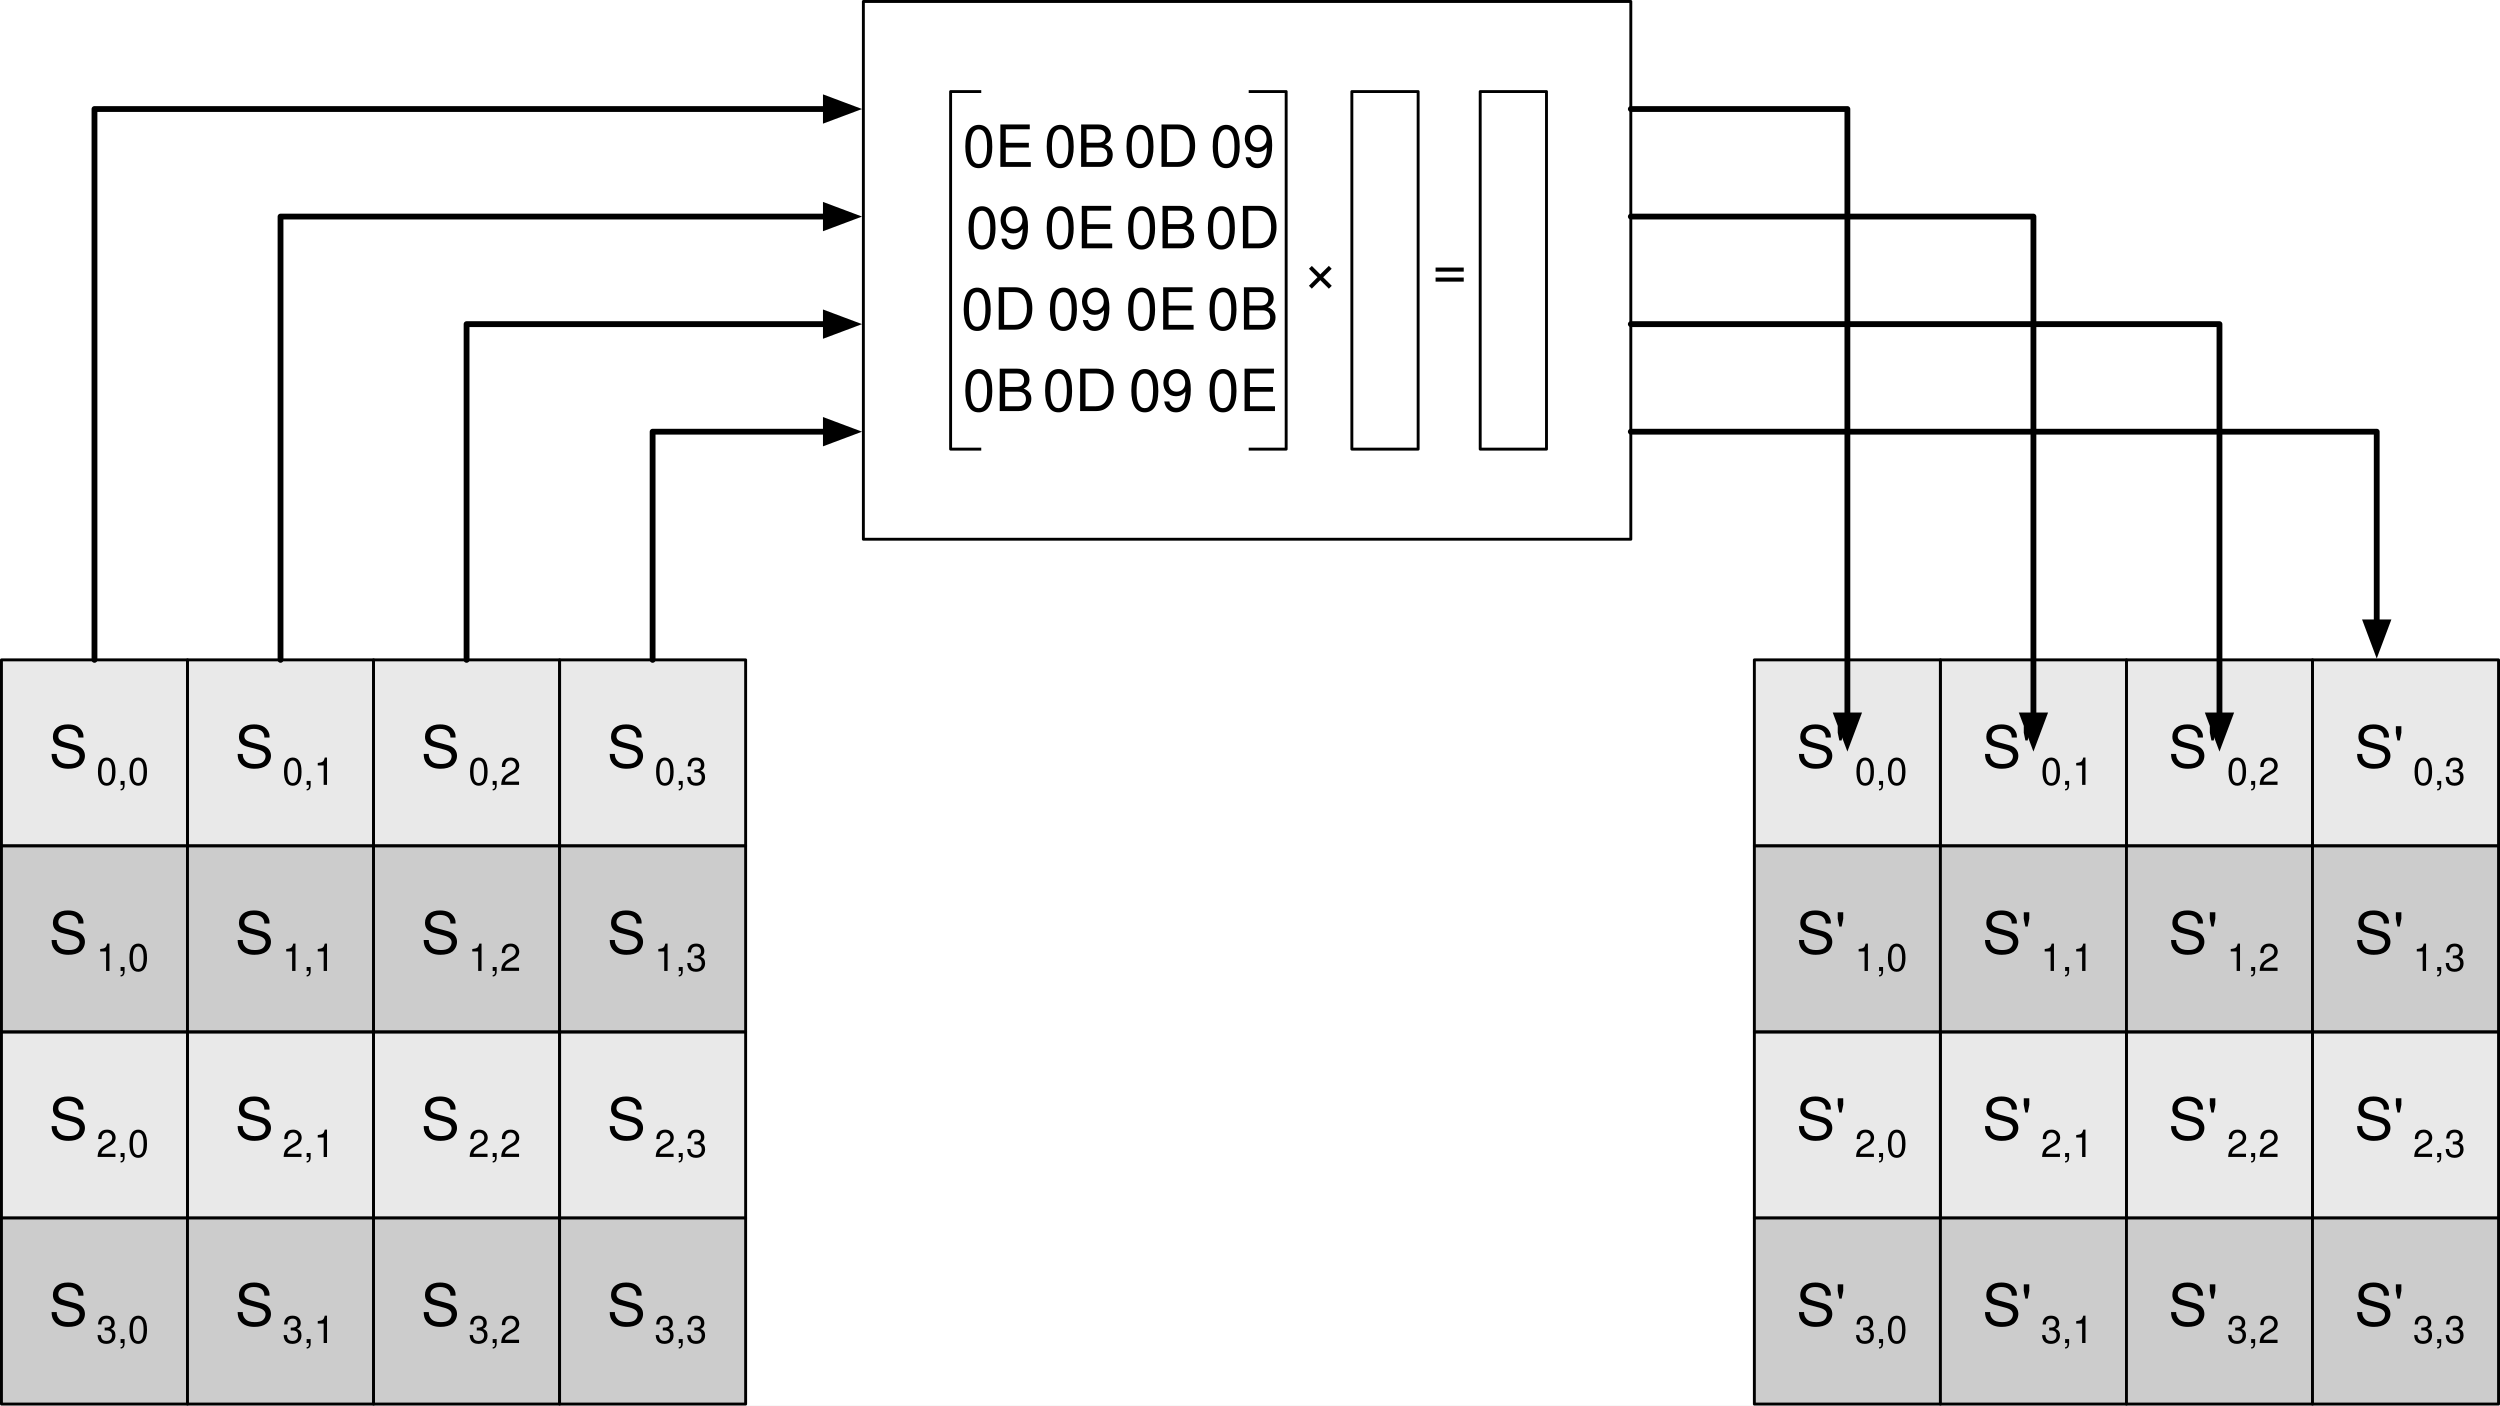
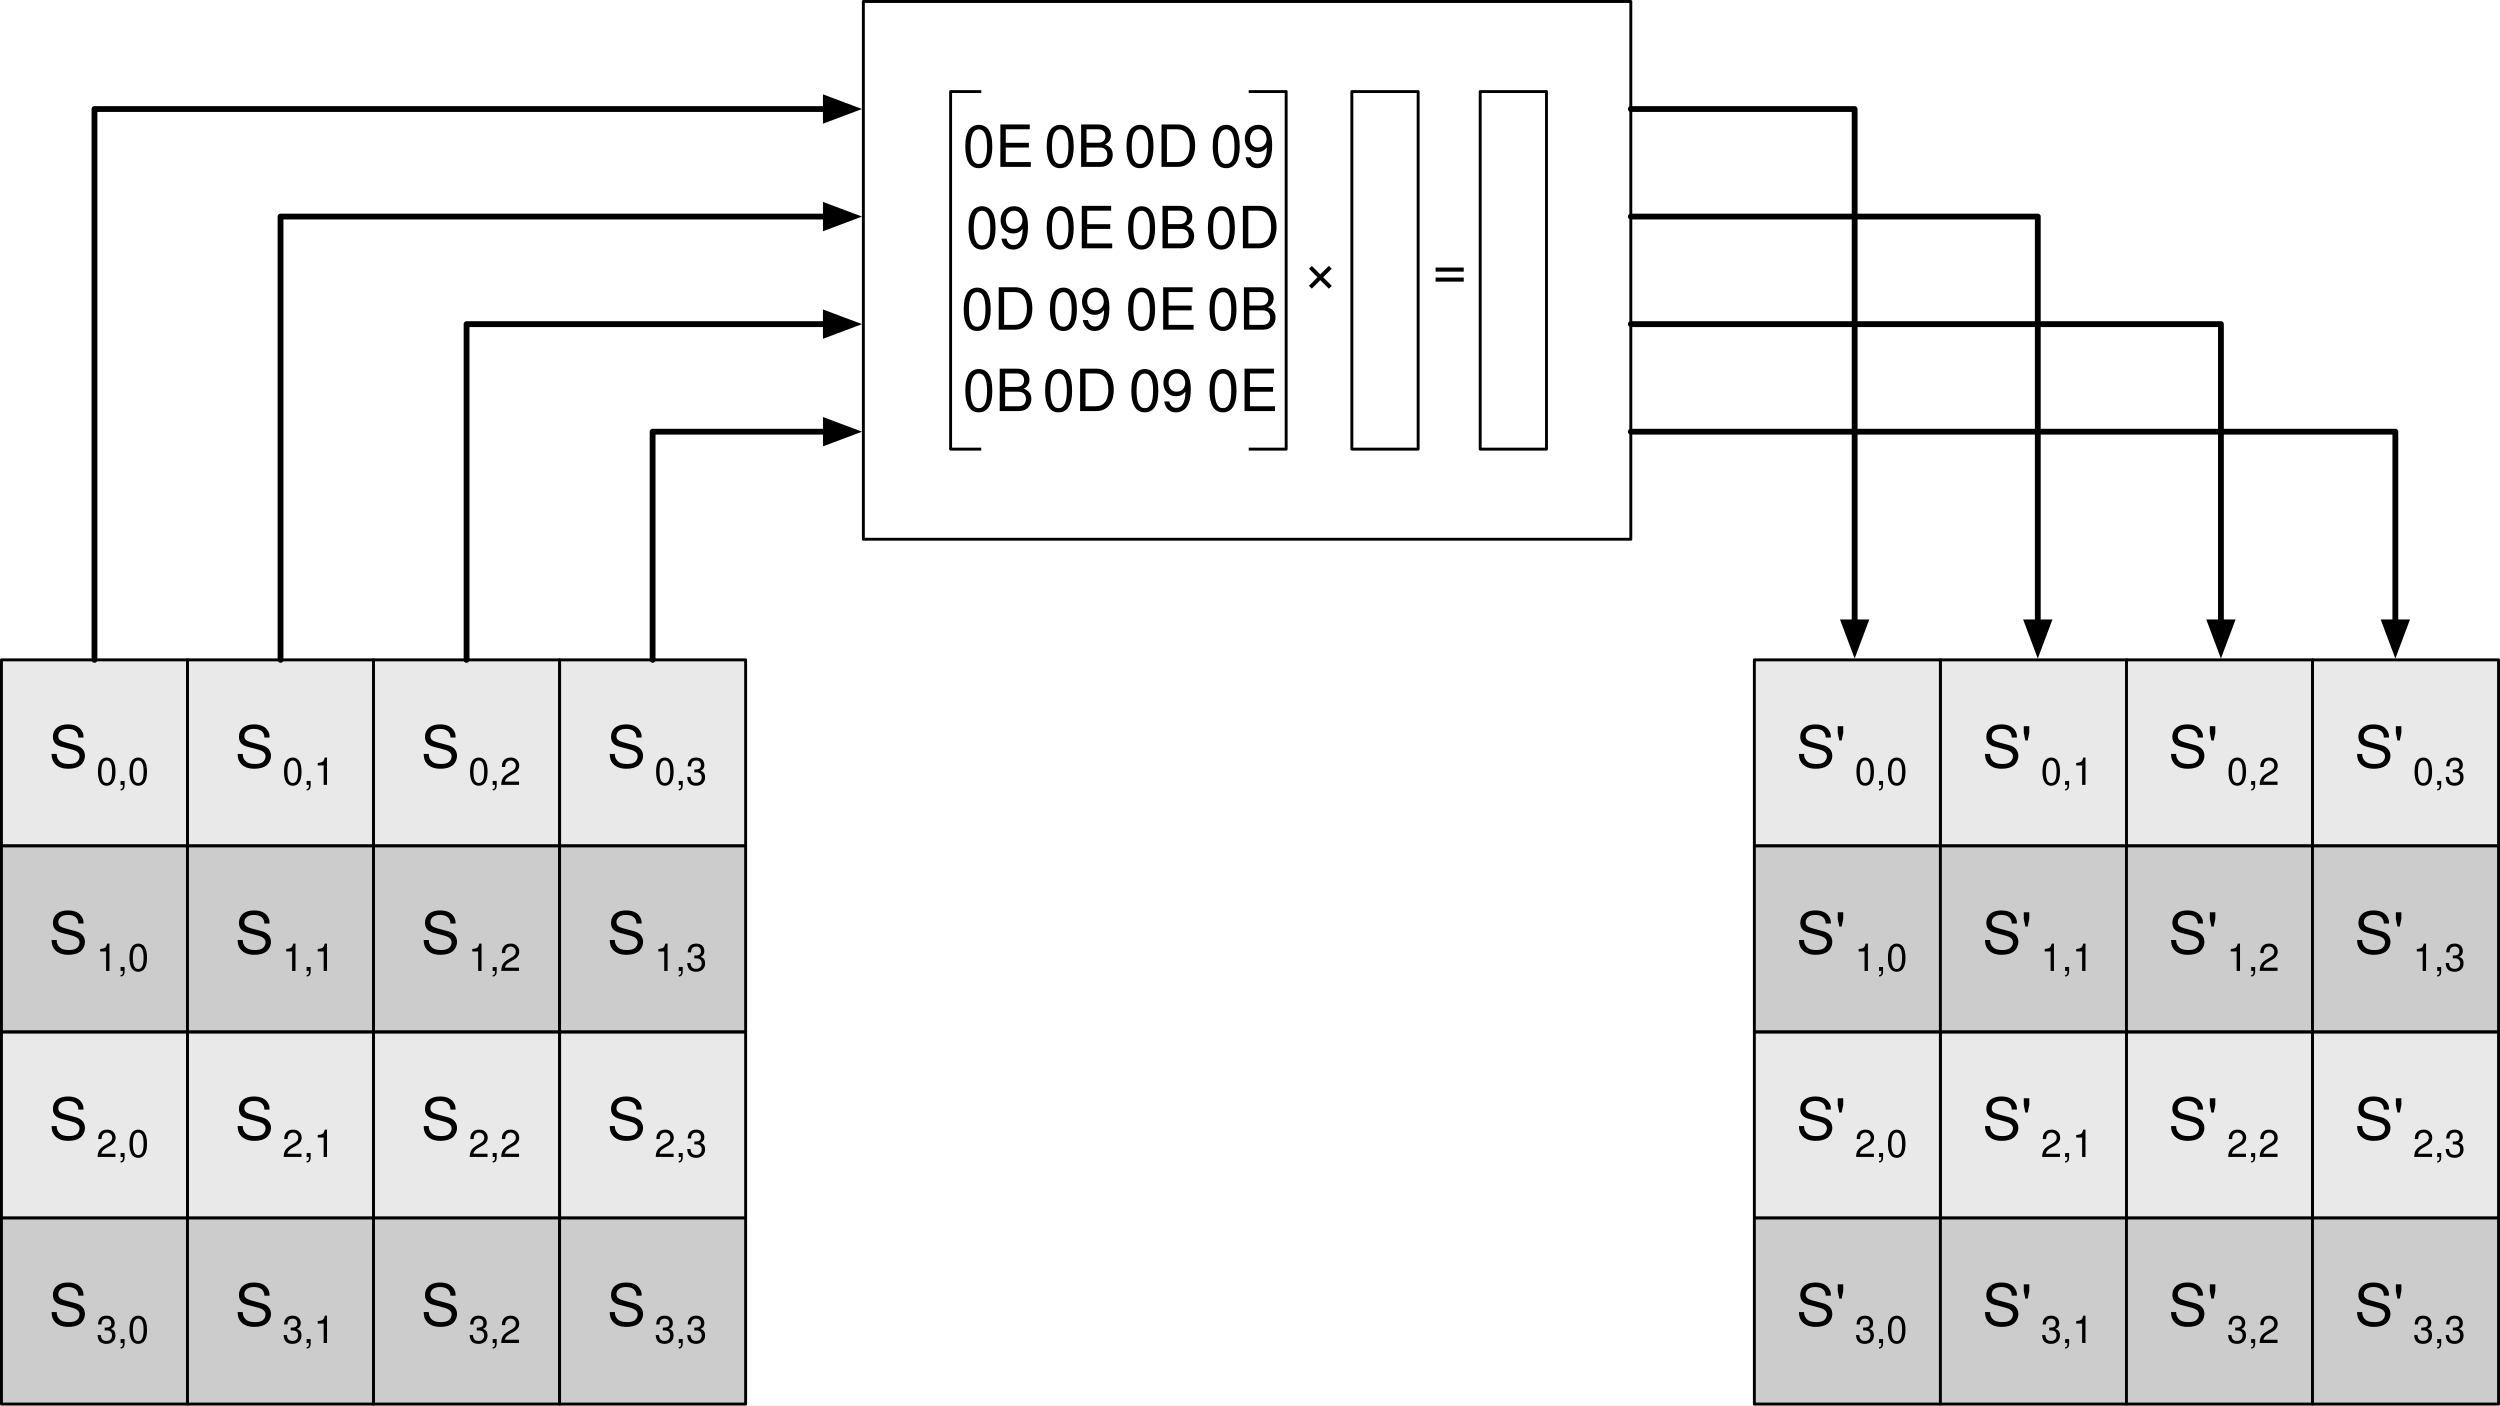
<svg xmlns="http://www.w3.org/2000/svg" version="1.1" viewBox="-22.5 666 860 483.5" width="860" height="483.5">
  <defs>
    <marker orient="auto" overflow="visible" markerUnits="strokeWidth" id="FilledArrow_Marker" stroke-linejoin="miter" stroke-miterlimit="10" viewBox="-1 -3 7 6" markerWidth="7" markerHeight="6" color="black">
      <g>
        <path d="M 4.8 0 L 0 -1.8 L 0 1.8 Z" fill="currentColor" stroke="currentColor" stroke-width="1" />
      </g>
    </marker>
  </defs>
  <g id="inv_mix_column_transformation_1" fill-opacity="1" stroke-opacity="1" fill="none" stroke-dasharray="none" stroke="none">
    <rect fill="white" x="-22.5" y="666" width="860" height="483.5" />
    <g id="inv_mix_column_transformation_1_Layer_1">
      <g id="Graphic_981">
        <rect x="274.5" y="666.5" width="264" height="185" stroke="black" stroke-linecap="round" stroke-linejoin="round" stroke-width="1" />
      </g>
      <g id="Graphic_1030">
        <rect x="304.51" y="697.5" width="115.43" height="123" stroke="black" stroke-linecap="round" stroke-linejoin="round" stroke-width="1" />
      </g>
      <g id="Graphic_808">
        <rect x="-22" y="893" width="64" height="64" fill="#b4b4b4" fill-opacity=".299" />
        <rect x="-22" y="893" width="64" height="64" stroke="black" stroke-linecap="round" stroke-linejoin="round" stroke-width="1" />
        <text transform="translate(-17 911)" fill="black">
          <tspan font-family="Helvetica" font-size="20" fill="black" x="11.294" y="19">S</tspan>
          <tspan font-family="Helvetica" font-size="13" fill="black" y="25">0,0</tspan>
        </text>
      </g>
      <g id="Graphic_881">
        <rect x="42" y="893" width="64" height="64" fill="#b4b4b4" fill-opacity=".299" />
        <rect x="42" y="893" width="64" height="64" stroke="black" stroke-linecap="round" stroke-linejoin="round" stroke-width="1" />
        <text transform="translate(47 911)" fill="black">
          <tspan font-family="Helvetica" font-size="20" fill="black" x="11.294" y="19">S</tspan>
          <tspan font-family="Helvetica" font-size="13" fill="black" y="25">0,1</tspan>
        </text>
      </g>
      <g id="Graphic_882">
        <rect x="106" y="893" width="64" height="64" fill="#b4b4b4" fill-opacity=".299" />
        <rect x="106" y="893" width="64" height="64" stroke="black" stroke-linecap="round" stroke-linejoin="round" stroke-width="1" />
        <text transform="translate(111 911)" fill="black">
          <tspan font-family="Helvetica" font-size="20" fill="black" x="11.294" y="19">S</tspan>
          <tspan font-family="Helvetica" font-size="13" fill="black" y="25">0,2</tspan>
        </text>
      </g>
      <g id="Graphic_883">
        <rect x="170" y="893" width="64" height="64" fill="#b4b4b4" fill-opacity=".299" />
        <rect x="170" y="893" width="64" height="64" stroke="black" stroke-linecap="round" stroke-linejoin="round" stroke-width="1" />
        <text transform="translate(175 911)" fill="black">
          <tspan font-family="Helvetica" font-size="20" fill="black" x="11.294" y="19">S</tspan>
          <tspan font-family="Helvetica" font-size="13" fill="black" y="25">0,3</tspan>
        </text>
      </g>
      <g id="Graphic_887">
        <rect x="-22" y="957" width="64" height="64" fill="#ccc" />
        <rect x="-22" y="957" width="64" height="64" stroke="black" stroke-linecap="round" stroke-linejoin="round" stroke-width="1" />
        <text transform="translate(-17 975)" fill="black">
          <tspan font-family="Helvetica" font-size="20" fill="black" x="11.294" y="19">S</tspan>
          <tspan font-family="Helvetica" font-size="13" fill="black" y="25">1,0</tspan>
        </text>
      </g>
      <g id="Graphic_886">
        <rect x="42" y="957" width="64" height="64" fill="#ccc" />
        <rect x="42" y="957" width="64" height="64" stroke="black" stroke-linecap="round" stroke-linejoin="round" stroke-width="1" />
        <text transform="translate(47 975)" fill="black">
          <tspan font-family="Helvetica" font-size="20" fill="black" x="11.294" y="19">S</tspan>
          <tspan font-family="Helvetica" font-size="13" fill="black" y="25">1,1</tspan>
        </text>
      </g>
      <g id="Graphic_885">
        <rect x="106" y="957" width="64" height="64" fill="#ccc" />
        <rect x="106" y="957" width="64" height="64" stroke="black" stroke-linecap="round" stroke-linejoin="round" stroke-width="1" />
        <text transform="translate(111 975)" fill="black">
          <tspan font-family="Helvetica" font-size="20" fill="black" x="11.294" y="19">S</tspan>
          <tspan font-family="Helvetica" font-size="13" fill="black" y="25">1,2</tspan>
        </text>
      </g>
      <g id="Graphic_884">
        <rect x="170" y="957" width="64" height="64" fill="#ccc" />
        <rect x="170" y="957" width="64" height="64" stroke="black" stroke-linecap="round" stroke-linejoin="round" stroke-width="1" />
        <text transform="translate(175 975)" fill="black">
          <tspan font-family="Helvetica" font-size="20" fill="black" x="11.294" y="19">S</tspan>
          <tspan font-family="Helvetica" font-size="13" fill="black" y="25">1,3</tspan>
        </text>
      </g>
      <g id="Graphic_891">
        <rect x="-22" y="1021" width="64" height="64" fill="#b4b4b4" fill-opacity=".299" />
        <rect x="-22" y="1021" width="64" height="64" stroke="black" stroke-linecap="round" stroke-linejoin="round" stroke-width="1" />
        <text transform="translate(-17 1039)" fill="black">
          <tspan font-family="Helvetica" font-size="20" fill="black" x="11.294" y="19">S</tspan>
          <tspan font-family="Helvetica" font-size="13" fill="black" y="25">2,0</tspan>
        </text>
      </g>
      <g id="Graphic_890">
        <rect x="42" y="1021" width="64" height="64" fill="#b4b4b4" fill-opacity=".299" />
        <rect x="42" y="1021" width="64" height="64" stroke="black" stroke-linecap="round" stroke-linejoin="round" stroke-width="1" />
        <text transform="translate(47 1039)" fill="black">
          <tspan font-family="Helvetica" font-size="20" fill="black" x="11.294" y="19">S</tspan>
          <tspan font-family="Helvetica" font-size="13" fill="black" y="25">2,1</tspan>
        </text>
      </g>
      <g id="Graphic_889">
        <rect x="106" y="1021" width="64" height="64" fill="#b4b4b4" fill-opacity=".299" />
        <rect x="106" y="1021" width="64" height="64" stroke="black" stroke-linecap="round" stroke-linejoin="round" stroke-width="1" />
        <text transform="translate(111 1039)" fill="black">
          <tspan font-family="Helvetica" font-size="20" fill="black" x="11.294" y="19">S</tspan>
          <tspan font-family="Helvetica" font-size="13" fill="black" y="25">2,2</tspan>
        </text>
      </g>
      <g id="Graphic_888">
        <rect x="170" y="1021" width="64" height="64" fill="#b4b4b4" fill-opacity=".299" />
        <rect x="170" y="1021" width="64" height="64" stroke="black" stroke-linecap="round" stroke-linejoin="round" stroke-width="1" />
        <text transform="translate(175 1039)" fill="black">
          <tspan font-family="Helvetica" font-size="20" fill="black" x="11.294" y="19">S</tspan>
          <tspan font-family="Helvetica" font-size="13" fill="black" y="25">2,3</tspan>
        </text>
      </g>
      <g id="Graphic_895">
        <rect x="-22" y="1085" width="64" height="64" fill="#ccc" />
        <rect x="-22" y="1085" width="64" height="64" stroke="black" stroke-linecap="round" stroke-linejoin="round" stroke-width="1" />
        <text transform="translate(-17 1103)" fill="black">
          <tspan font-family="Helvetica" font-size="20" fill="black" x="11.294" y="19">S</tspan>
          <tspan font-family="Helvetica" font-size="13" fill="black" y="25">3,0</tspan>
        </text>
      </g>
      <g id="Graphic_894">
        <rect x="42" y="1085" width="64" height="64" fill="#ccc" />
        <rect x="42" y="1085" width="64" height="64" stroke="black" stroke-linecap="round" stroke-linejoin="round" stroke-width="1" />
        <text transform="translate(47 1103)" fill="black">
          <tspan font-family="Helvetica" font-size="20" fill="black" x="11.294" y="19">S</tspan>
          <tspan font-family="Helvetica" font-size="13" fill="black" y="25">3,1</tspan>
        </text>
      </g>
      <g id="Graphic_893">
        <rect x="106" y="1085" width="64" height="64" fill="#ccc" />
        <rect x="106" y="1085" width="64" height="64" stroke="black" stroke-linecap="round" stroke-linejoin="round" stroke-width="1" />
        <text transform="translate(111 1103)" fill="black">
          <tspan font-family="Helvetica" font-size="20" fill="black" x="11.294" y="19">S</tspan>
          <tspan font-family="Helvetica" font-size="13" fill="black" y="25">3,2</tspan>
        </text>
      </g>
      <g id="Graphic_892">
        <rect x="170" y="1085" width="64" height="64" fill="#ccc" />
        <rect x="170" y="1085" width="64" height="64" stroke="black" stroke-linecap="round" stroke-linejoin="round" stroke-width="1" />
        <text transform="translate(175 1103)" fill="black">
          <tspan font-family="Helvetica" font-size="20" fill="black" x="11.294" y="19">S</tspan>
          <tspan font-family="Helvetica" font-size="13" fill="black" y="25">3,3</tspan>
        </text>
      </g>
      <g id="Graphic_954">
        <rect x="581" y="893" width="64" height="64" fill="#b4b4b4" fill-opacity=".299" />
        <rect x="581" y="893" width="64" height="64" stroke="black" stroke-linecap="round" stroke-linejoin="round" stroke-width="1" />
        <text transform="translate(586 911)" fill="black">
          <tspan font-family="Helvetica" font-size="20" fill="black" x="9.385" y="19">S'</tspan>
          <tspan font-family="Helvetica" font-size="13" fill="black" y="25">0,0</tspan>
        </text>
      </g>
      <g id="Graphic_953">
        <rect x="645" y="893" width="64" height="64" fill="#b4b4b4" fill-opacity=".299" />
        <rect x="645" y="893" width="64" height="64" stroke="black" stroke-linecap="round" stroke-linejoin="round" stroke-width="1" />
        <text transform="translate(650 911)" fill="black">
          <tspan font-family="Helvetica" font-size="20" fill="black" x="9.385" y="19">S'</tspan>
          <tspan font-family="Helvetica" font-size="13" fill="black" y="25">0,1</tspan>
        </text>
      </g>
      <g id="Graphic_952">
        <rect x="709" y="893" width="64" height="64" fill="#b4b4b4" fill-opacity=".299" />
        <rect x="709" y="893" width="64" height="64" stroke="black" stroke-linecap="round" stroke-linejoin="round" stroke-width="1" />
        <text transform="translate(714 911)" fill="black">
          <tspan font-family="Helvetica" font-size="20" fill="black" x="9.385" y="19">S'</tspan>
          <tspan font-family="Helvetica" font-size="13" fill="black" y="25">0,2</tspan>
        </text>
      </g>
      <g id="Graphic_951">
        <rect x="773" y="893" width="64" height="64" fill="#b4b4b4" fill-opacity=".299" />
        <rect x="773" y="893" width="64" height="64" stroke="black" stroke-linecap="round" stroke-linejoin="round" stroke-width="1" />
        <text transform="translate(778 911)" fill="black">
          <tspan font-family="Helvetica" font-size="20" fill="black" x="9.385" y="19">S'</tspan>
          <tspan font-family="Helvetica" font-size="13" fill="black" y="25">0,3</tspan>
        </text>
      </g>
      <g id="Graphic_950">
        <rect x="581" y="957" width="64" height="64" fill="#ccc" />
        <rect x="581" y="957" width="64" height="64" stroke="black" stroke-linecap="round" stroke-linejoin="round" stroke-width="1" />
        <text transform="translate(586 975)" fill="black">
          <tspan font-family="Helvetica" font-size="20" fill="black" x="9.385" y="19">S'</tspan>
          <tspan font-family="Helvetica" font-size="13" fill="black" y="25">1,0</tspan>
        </text>
      </g>
      <g id="Graphic_949">
        <rect x="645" y="957" width="64" height="64" fill="#ccc" />
        <rect x="645" y="957" width="64" height="64" stroke="black" stroke-linecap="round" stroke-linejoin="round" stroke-width="1" />
        <text transform="translate(650 975)" fill="black">
          <tspan font-family="Helvetica" font-size="20" fill="black" x="9.385" y="19">S'</tspan>
          <tspan font-family="Helvetica" font-size="13" fill="black" y="25">1,1</tspan>
        </text>
      </g>
      <g id="Graphic_948">
        <rect x="709" y="957" width="64" height="64" fill="#ccc" />
        <rect x="709" y="957" width="64" height="64" stroke="black" stroke-linecap="round" stroke-linejoin="round" stroke-width="1" />
        <text transform="translate(714 975)" fill="black">
          <tspan font-family="Helvetica" font-size="20" fill="black" x="9.385" y="19">S'</tspan>
          <tspan font-family="Helvetica" font-size="13" fill="black" y="25">1,2</tspan>
        </text>
      </g>
      <g id="Graphic_947">
        <rect x="773" y="957" width="64" height="64" fill="#ccc" />
        <rect x="773" y="957" width="64" height="64" stroke="black" stroke-linecap="round" stroke-linejoin="round" stroke-width="1" />
        <text transform="translate(778 975)" fill="black">
          <tspan font-family="Helvetica" font-size="20" fill="black" x="9.385" y="19">S'</tspan>
          <tspan font-family="Helvetica" font-size="13" fill="black" y="25">1,3</tspan>
        </text>
      </g>
      <g id="Graphic_946">
        <rect x="581" y="1021" width="64" height="64" fill="#b4b4b4" fill-opacity=".299" />
        <rect x="581" y="1021" width="64" height="64" stroke="black" stroke-linecap="round" stroke-linejoin="round" stroke-width="1" />
        <text transform="translate(586 1039)" fill="black">
          <tspan font-family="Helvetica" font-size="20" fill="black" x="9.385" y="19">S'</tspan>
          <tspan font-family="Helvetica" font-size="13" fill="black" y="25">2,0</tspan>
        </text>
      </g>
      <g id="Graphic_945">
        <rect x="645" y="1021" width="64" height="64" fill="#b4b4b4" fill-opacity=".299" />
        <rect x="645" y="1021" width="64" height="64" stroke="black" stroke-linecap="round" stroke-linejoin="round" stroke-width="1" />
        <text transform="translate(650 1039)" fill="black">
          <tspan font-family="Helvetica" font-size="20" fill="black" x="9.385" y="19">S'</tspan>
          <tspan font-family="Helvetica" font-size="13" fill="black" y="25">2,1</tspan>
        </text>
      </g>
      <g id="Graphic_944">
        <rect x="709" y="1021" width="64" height="64" fill="#b4b4b4" fill-opacity=".299" />
        <rect x="709" y="1021" width="64" height="64" stroke="black" stroke-linecap="round" stroke-linejoin="round" stroke-width="1" />
        <text transform="translate(714 1039)" fill="black">
          <tspan font-family="Helvetica" font-size="20" fill="black" x="9.385" y="19">S'</tspan>
          <tspan font-family="Helvetica" font-size="13" fill="black" y="25">2,2</tspan>
        </text>
      </g>
      <g id="Graphic_943">
        <rect x="773" y="1021" width="64" height="64" fill="#b4b4b4" fill-opacity=".299" />
        <rect x="773" y="1021" width="64" height="64" stroke="black" stroke-linecap="round" stroke-linejoin="round" stroke-width="1" />
        <text transform="translate(778 1039)" fill="black">
          <tspan font-family="Helvetica" font-size="20" fill="black" x="9.385" y="19">S'</tspan>
          <tspan font-family="Helvetica" font-size="13" fill="black" y="25">2,3</tspan>
        </text>
      </g>
      <g id="Graphic_942">
        <rect x="581" y="1085" width="64" height="64" fill="#ccc" />
        <rect x="581" y="1085" width="64" height="64" stroke="black" stroke-linecap="round" stroke-linejoin="round" stroke-width="1" />
        <text transform="translate(586 1103)" fill="black">
          <tspan font-family="Helvetica" font-size="20" fill="black" x="9.385" y="19">S'</tspan>
          <tspan font-family="Helvetica" font-size="13" fill="black" y="25">3,0</tspan>
        </text>
      </g>
      <g id="Graphic_941">
        <rect x="645" y="1085" width="64" height="64" fill="#ccc" />
        <rect x="645" y="1085" width="64" height="64" stroke="black" stroke-linecap="round" stroke-linejoin="round" stroke-width="1" />
        <text transform="translate(650 1103)" fill="black">
          <tspan font-family="Helvetica" font-size="20" fill="black" x="9.385" y="19">S'</tspan>
          <tspan font-family="Helvetica" font-size="13" fill="black" y="25">3,1</tspan>
        </text>
      </g>
      <g id="Graphic_940">
        <rect x="709" y="1085" width="64" height="64" fill="#ccc" />
        <rect x="709" y="1085" width="64" height="64" stroke="black" stroke-linecap="round" stroke-linejoin="round" stroke-width="1" />
        <text transform="translate(714 1103)" fill="black">
          <tspan font-family="Helvetica" font-size="20" fill="black" x="9.385" y="19">S'</tspan>
          <tspan font-family="Helvetica" font-size="13" fill="black" y="25">3,2</tspan>
        </text>
      </g>
      <g id="Graphic_939">
        <rect x="773" y="1085" width="64" height="64" fill="#ccc" />
        <rect x="773" y="1085" width="64" height="64" stroke="black" stroke-linecap="round" stroke-linejoin="round" stroke-width="1" />
        <text transform="translate(778 1103)" fill="black">
          <tspan font-family="Helvetica" font-size="20" fill="black" x="9.385" y="19">S'</tspan>
          <tspan font-family="Helvetica" font-size="13" fill="black" y="25">3,3</tspan>
        </text>
      </g>
      <g id="Line_982">
        <path d="M 202 893 L 202 814.5 L 261.6 814.5" marker-end="url(#FilledArrow_Marker)" stroke="black" stroke-linecap="round" stroke-linejoin="round" stroke-width="2" />
      </g>
      <g id="Line_983">
        <path d="M 138 893 L 138 777.5 L 261.6 777.5" marker-end="url(#FilledArrow_Marker)" stroke="black" stroke-linecap="round" stroke-linejoin="round" stroke-width="2" />
      </g>
      <g id="Line_984">
        <path d="M 74 893 L 74 740.5 L 261.6 740.5" marker-end="url(#FilledArrow_Marker)" stroke="black" stroke-linecap="round" stroke-linejoin="round" stroke-width="2" />
      </g>
      <g id="Line_985">
        <path d="M 10 893 L 10 703.5 L 261.6 703.5" marker-end="url(#FilledArrow_Marker)" stroke="black" stroke-linecap="round" stroke-linejoin="round" stroke-width="2" />
      </g>
      <g id="Line_986">
-         <path d="M 538.5 703.5 L 613 703.5 L 613 734 L 613 771 L 613 808 L 613 912.1" marker-end="url(#FilledArrow_Marker)" stroke="black" stroke-linecap="round" stroke-linejoin="round" stroke-width="2" />
+         <path d="M 538.5 703.5 L 615.5 703.5 L 615.5 734 L 615.5 771 L 615.5 808 L 615.5 880.1" marker-end="url(#FilledArrow_Marker)" stroke="black" stroke-linecap="round" stroke-linejoin="round" stroke-width="2" />
      </g>
      <g id="Line_988">
-         <path d="M 538.5 740.5 L 677 740.5 L 677 771 L 677 808 L 677 912.1" marker-end="url(#FilledArrow_Marker)" stroke="black" stroke-linecap="round" stroke-linejoin="round" stroke-width="2" />
+         <path d="M 538.5 740.5 L 678.5 740.5 L 678.5 771 L 678.5 808 L 678.5 880.1" marker-end="url(#FilledArrow_Marker)" stroke="black" stroke-linecap="round" stroke-linejoin="round" stroke-width="2" />
      </g>
      <g id="Line_989">
-         <path d="M 538.5 777.5 L 741 777.5 L 741 808 L 741 912.1" marker-end="url(#FilledArrow_Marker)" stroke="black" stroke-linecap="round" stroke-linejoin="round" stroke-width="2" />
+         <path d="M 538.5 777.5 L 741.5 777.5 L 741.5 808 L 741.5 880.1" marker-end="url(#FilledArrow_Marker)" stroke="black" stroke-linecap="round" stroke-linejoin="round" stroke-width="2" />
      </g>
      <g id="Line_990">
-         <path d="M 538.5 814.5 L 795.093 814.5 L 795.093 880.1" marker-end="url(#FilledArrow_Marker)" stroke="black" stroke-linecap="round" stroke-linejoin="round" stroke-width="2" />
+         <path d="M 538.5 814.5 L 801.5 814.5 L 801.5 880.1" marker-end="url(#FilledArrow_Marker)" stroke="black" stroke-linecap="round" stroke-linejoin="round" stroke-width="2" />
      </g>
      <g id="Graphic_1047" />
      <g id="Graphic_1046">
        <rect x="306.94" y="702.4" width="28" height="28" fill="white" />
        <text transform="translate(306.94 704.4)" fill="black">
          <tspan font-family="Helvetica" font-size="20" fill="black" x="1.769" y="19">0E</tspan>
        </text>
      </g>
      <g id="Graphic_1045">
        <rect x="334.94" y="702.4" width="28" height="28" fill="white" />
        <text transform="translate(334.94 704.4)" fill="black">
          <tspan font-family="Helvetica" font-size="20" fill="black" x="1.769" y="19">0B</tspan>
        </text>
      </g>
      <g id="Graphic_1044">
        <rect x="362.94" y="702.4" width="28" height="28" fill="white" />
        <text transform="translate(362.94 704.4)" fill="black">
          <tspan font-family="Helvetica" font-size="20" fill="black" x="1.217" y="19">0D</tspan>
        </text>
      </g>
      <g id="Graphic_1043">
        <rect x="390.94" y="702.4" width="28" height="28" fill="white" />
        <text transform="translate(390.94 704.4)" fill="black">
          <tspan font-family="Helvetica" font-size="20" fill="black" x="2.877" y="19">09</tspan>
        </text>
      </g>
      <g id="Graphic_1042">
        <rect x="306.94" y="730.4" width="28" height="28" fill="white" />
        <text transform="translate(306.94 732.4)" fill="black">
          <tspan font-family="Helvetica" font-size="20" fill="black" x="2.877" y="19">09</tspan>
        </text>
      </g>
      <g id="Graphic_1041">
        <rect x="334.94" y="730.4" width="28" height="28" fill="white" />
        <text transform="translate(334.94 732.4)" fill="black">
          <tspan font-family="Helvetica" font-size="20" fill="black" x="1.769" y="19">0E</tspan>
        </text>
      </g>
      <g id="Graphic_1040">
        <rect x="362.94" y="730.4" width="28" height="28" fill="white" />
        <text transform="translate(362.94 732.4)" fill="black">
          <tspan font-family="Helvetica" font-size="20" fill="black" x="1.769" y="19">0B</tspan>
        </text>
      </g>
      <g id="Graphic_1039">
        <rect x="390.94" y="730.4" width="28" height="28" fill="white" />
        <text transform="translate(390.94 732.4)" fill="black">
          <tspan font-family="Helvetica" font-size="20" fill="black" x="1.217" y="19">0D</tspan>
        </text>
      </g>
      <g id="Graphic_1038">
        <rect x="306.94" y="758.4" width="28" height="28" fill="white" />
        <text transform="translate(306.94 760.4)" fill="black">
          <tspan font-family="Helvetica" font-size="20" fill="black" x="1.217" y="19">0D</tspan>
        </text>
      </g>
      <g id="Graphic_1037">
        <rect x="334.94" y="786.4" width="28" height="28" fill="white" />
        <text transform="translate(334.94 788.4)" fill="black">
          <tspan font-family="Helvetica" font-size="20" fill="black" x="1.217" y="19">0D</tspan>
        </text>
      </g>
      <g id="Graphic_1036">
        <rect x="362.94" y="758.4" width="28" height="28" fill="white" />
        <text transform="translate(362.94 760.4)" fill="black">
          <tspan font-family="Helvetica" font-size="20" fill="black" x="1.769" y="19">0E</tspan>
        </text>
      </g>
      <g id="Graphic_1035">
        <rect x="390.94" y="758.4" width="28" height="28" fill="white" />
        <text transform="translate(390.94 760.4)" fill="black">
          <tspan font-family="Helvetica" font-size="20" fill="black" x="1.769" y="19">0B</tspan>
        </text>
      </g>
      <g id="Graphic_1034">
        <rect x="306.94" y="786.4" width="28" height="28" fill="white" />
        <text transform="translate(306.94 788.4)" fill="black">
          <tspan font-family="Helvetica" font-size="20" fill="black" x="1.769" y="19">0B</tspan>
        </text>
      </g>
      <g id="Graphic_1033">
        <rect x="334.94" y="758.4" width="28" height="28" fill="white" />
        <text transform="translate(334.94 760.4)" fill="black">
          <tspan font-family="Helvetica" font-size="20" fill="black" x="2.877" y="19">09</tspan>
        </text>
      </g>
      <g id="Graphic_1032">
        <rect x="362.94" y="786.4" width="28" height="28" fill="white" />
        <text transform="translate(362.94 788.4)" fill="black">
          <tspan font-family="Helvetica" font-size="20" fill="black" x="2.877" y="19">09</tspan>
        </text>
      </g>
      <g id="Graphic_1031">
        <rect x="390.94" y="786.4" width="28" height="28" fill="white" />
        <text transform="translate(390.94 788.4)" fill="black">
          <tspan font-family="Helvetica" font-size="20" fill="black" x="1.769" y="19">0E</tspan>
        </text>
      </g>
      <g id="Graphic_1029">
        <rect x="442.54" y="697.5" width="22.8" height="123" stroke="black" stroke-linecap="round" stroke-linejoin="round" stroke-width="1" />
      </g>
      <g id="Graphic_1028">
        <rect x="486.69" y="697.5" width="22.8" height="123" stroke="black" stroke-linecap="round" stroke-linejoin="round" stroke-width="1" />
      </g>
      <g id="Graphic_1027">
        <text transform="translate(470.34 746.1)" fill="black">
          <tspan font-family="Helvetica" font-size="20" fill="black" x="0" y="19">=</tspan>
        </text>
      </g>
      <g id="Graphic_1026">
        <text transform="translate(425.8603 747)" fill="black">
          <tspan font-family="Helvetica" font-size="20" fill="black" x="0" y="19">×</tspan>
        </text>
      </g>
      <g id="Graphic_1024">
        <rect x="315.05" y="691.5" width="92" height="11.5" fill="white" />
      </g>
      <g id="Graphic_1023">
        <rect x="315.05" y="815" width="92" height="11.5" fill="white" />
      </g>
    </g>
  </g>
</svg>
